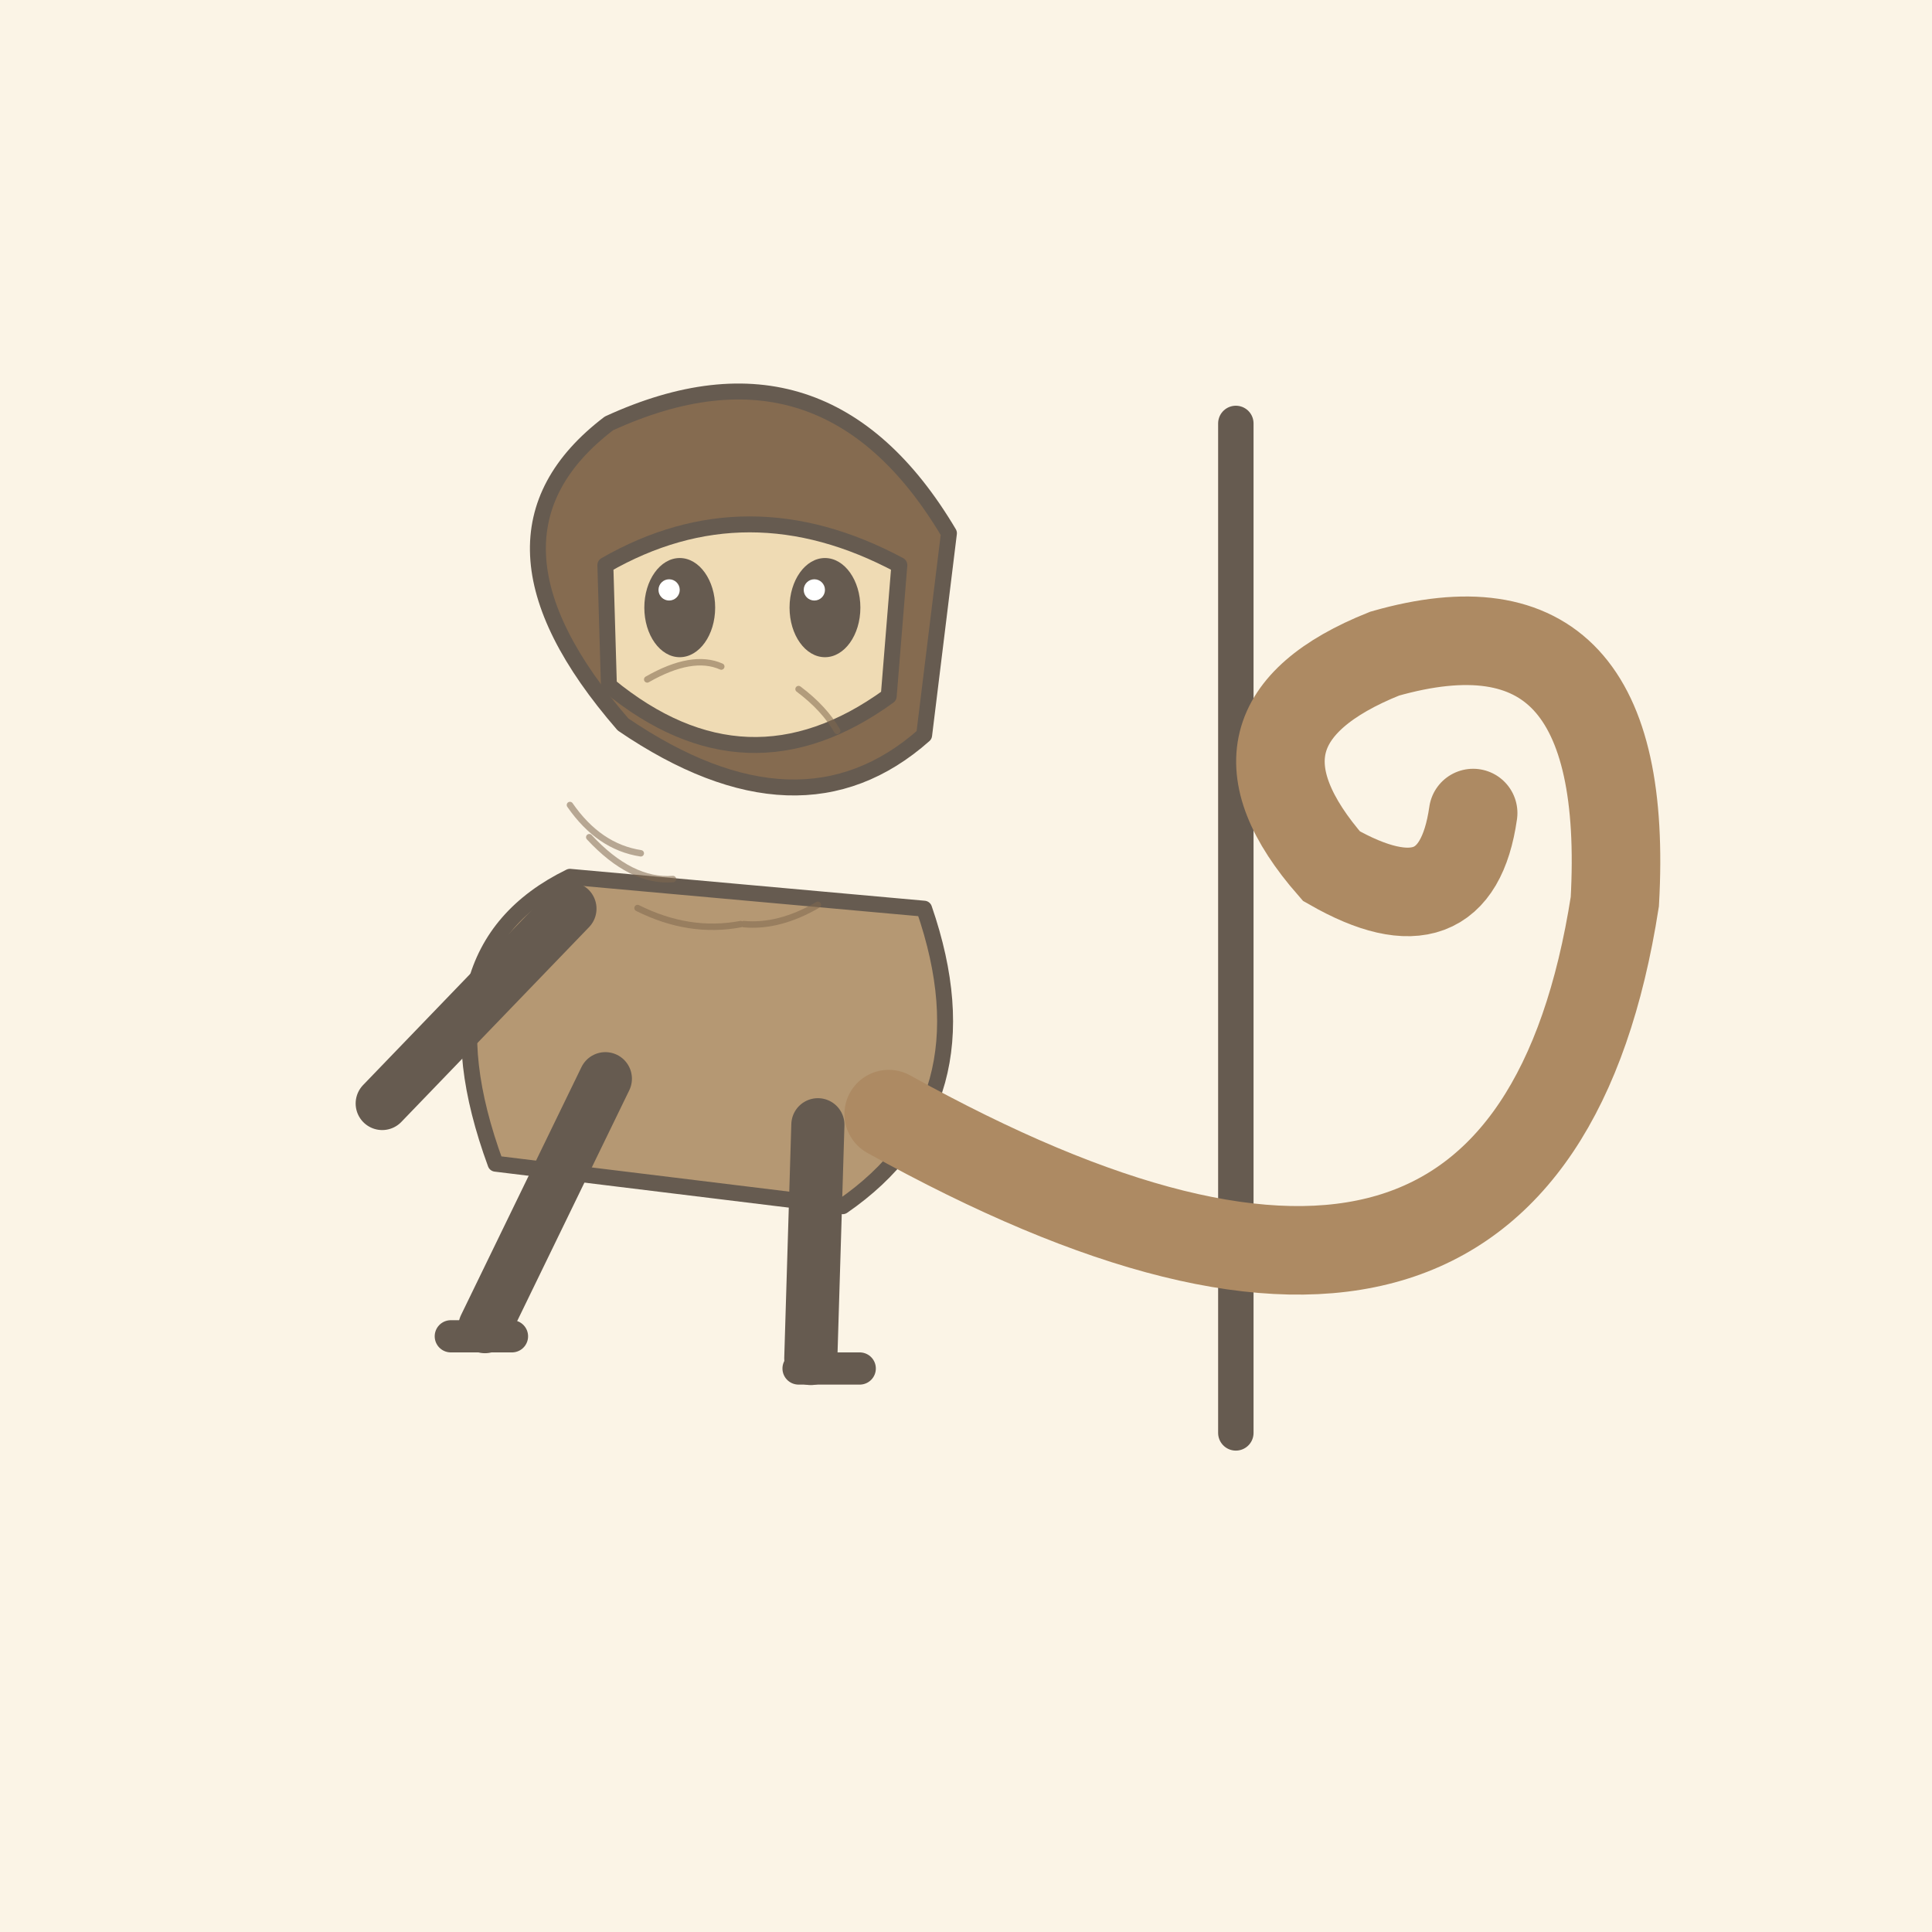
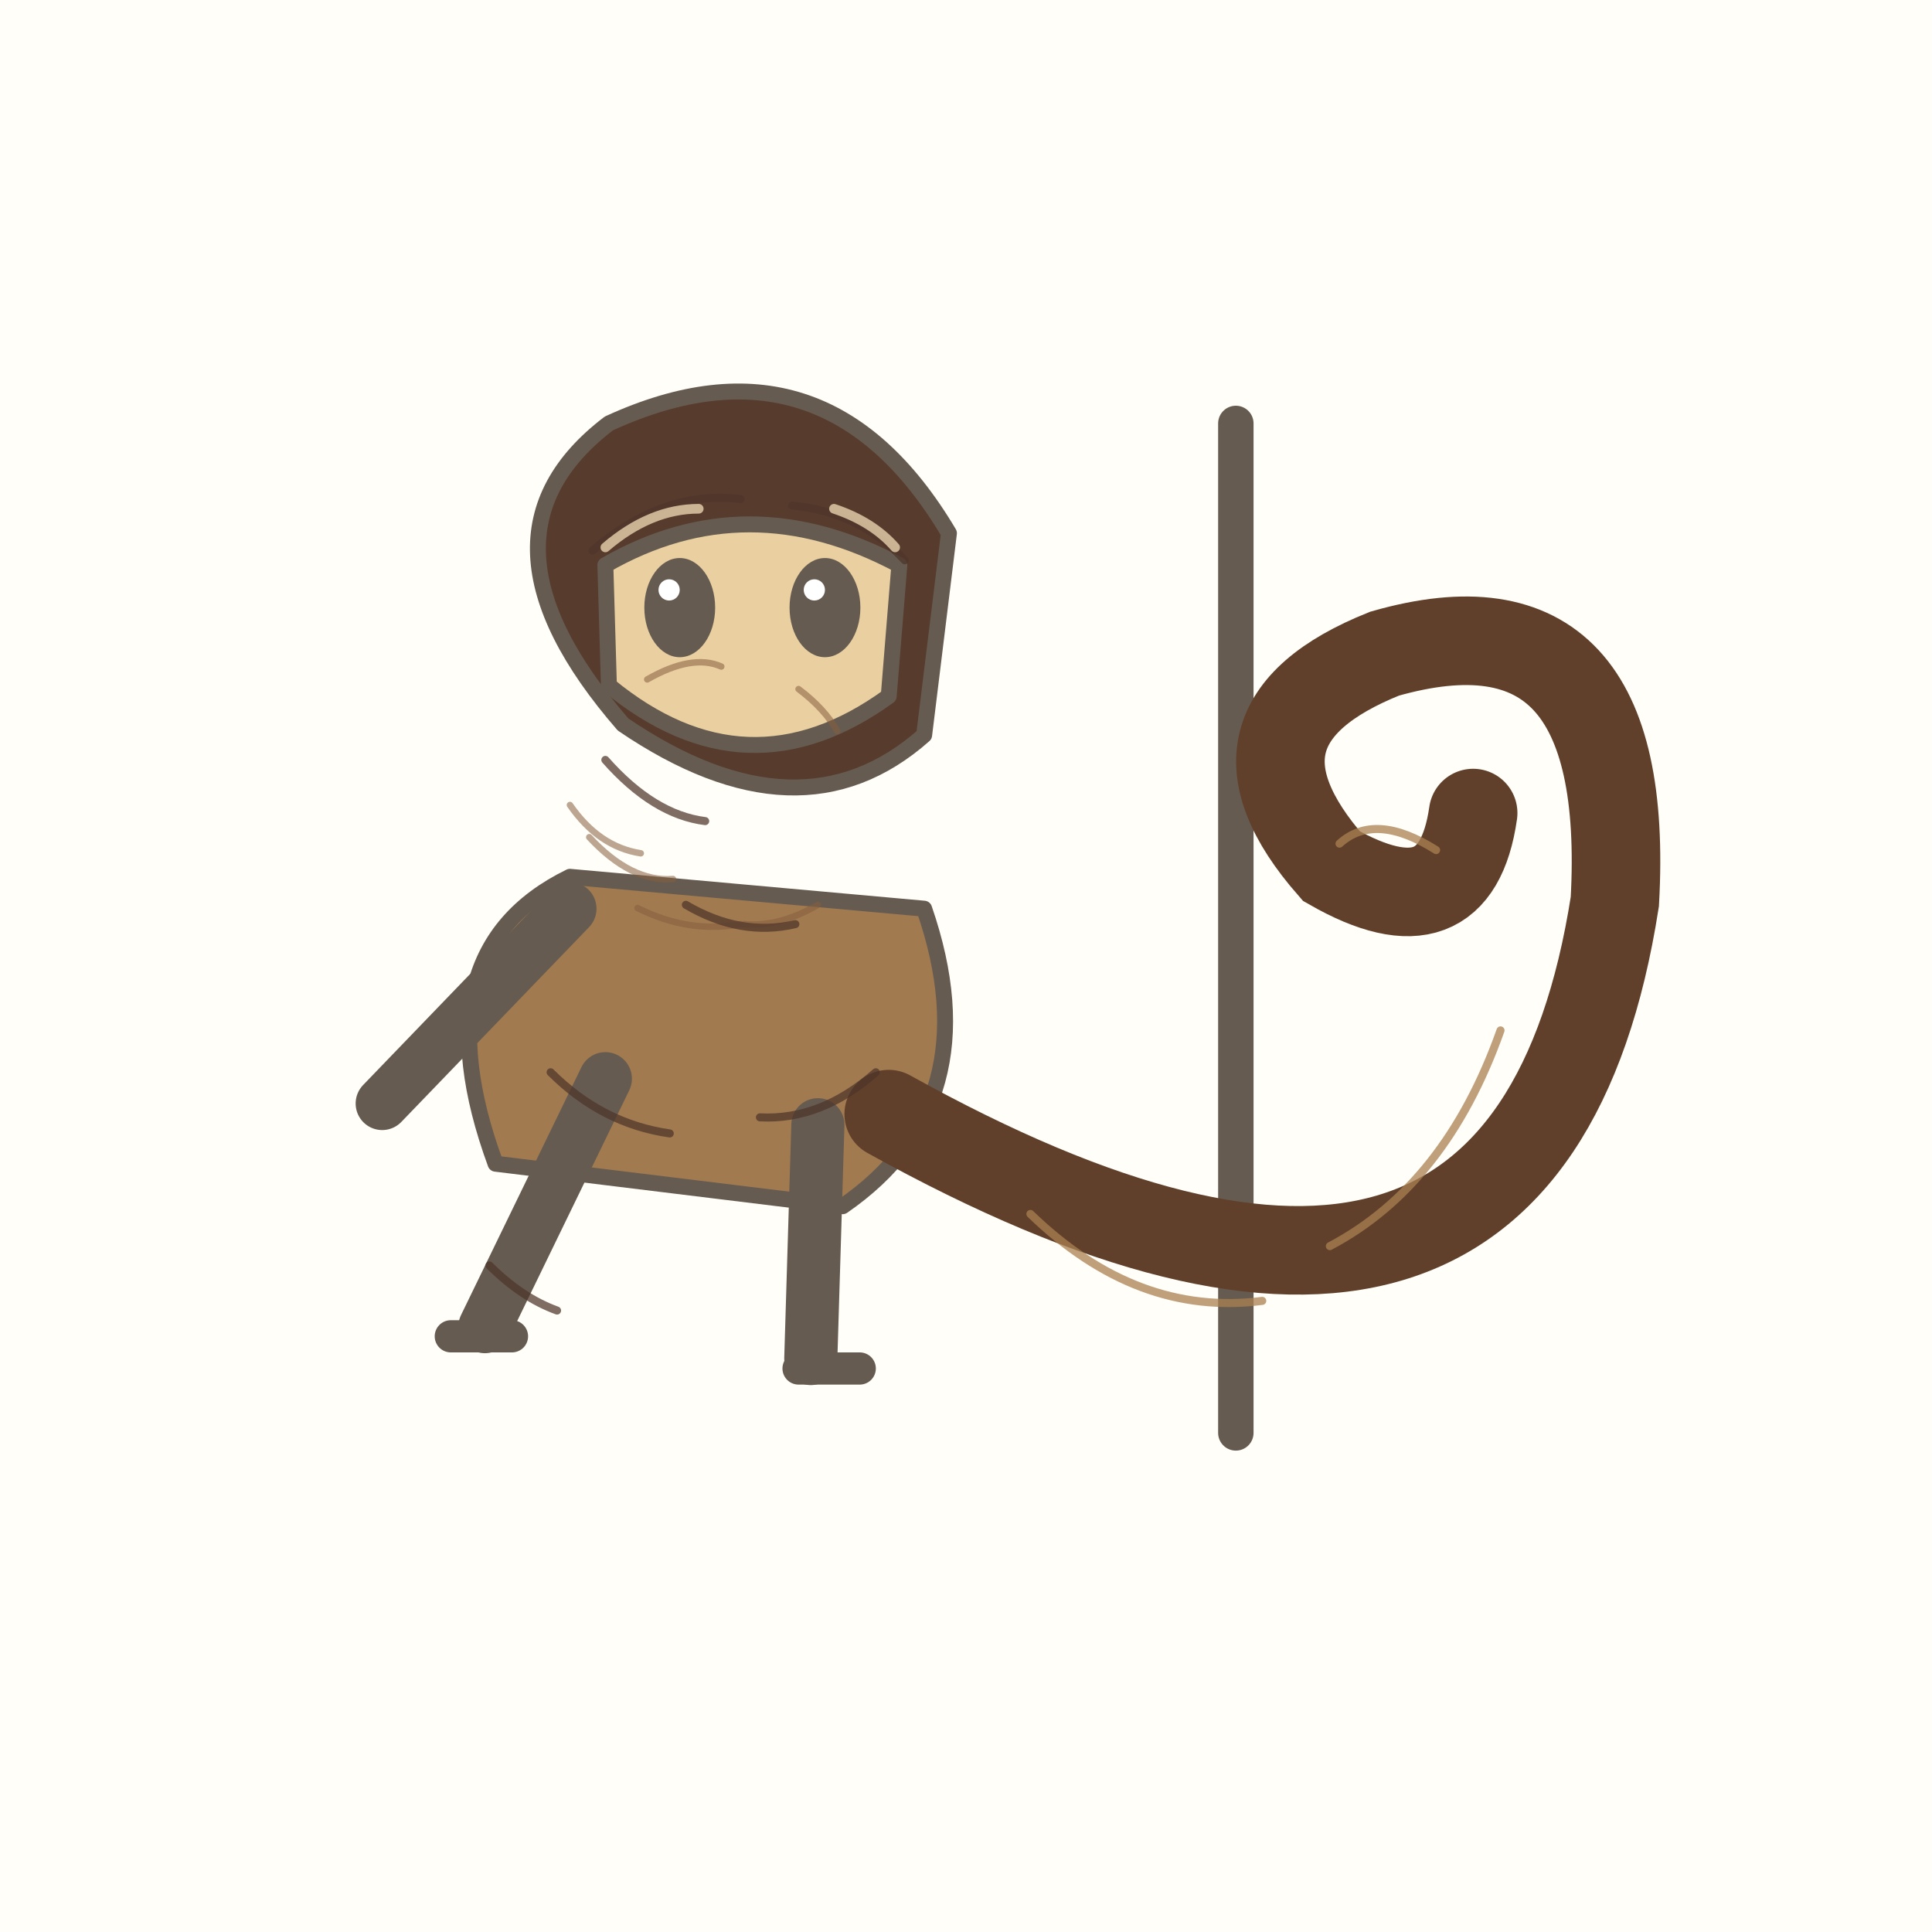
<svg xmlns="http://www.w3.org/2000/svg" width="600" height="600" viewBox="0 0 600 600" data-full-animal="capuchin" data-illustration="complete">
-   <rect width="600" height="600" rx="0" fill="#fbf4e6" />
+   <rect width="600" height="600" rx="0" fill="#fffef8" />
  <defs>
    <mask id="detail-mask">
      <rect width="600" height="600" fill="white" />
      <rect x="270.5" y="181" width="264" height="286" fill="black" />
    </mask>
  </defs>
  <g transform="translate(-10 60) scale(1.1)">
-     <path d="M170 193Q127 214 149 274L247 286Q289 257 270 202Z" fill="#b59873" stroke="#665b50" stroke-width="4.5" stroke-linecap="round" stroke-linejoin="round" />
-     <path d="M185 150Q139 97 181 65Q242 37 277 96L270 153Q235 184 185 150Z" fill="#856b50" stroke="#665b50" stroke-width="4.5" stroke-linecap="round" stroke-linejoin="round" />
-     <path d="M180 105Q220 82 263 105L260 142Q220 171 181 139Z" fill="#efdbb4" stroke="#665b50" stroke-width="4.5" stroke-linecap="round" stroke-linejoin="round" />
+     <path d="M170 193Q127 214 149 274L247 286Q289 257 270 202Z" fill="#a17a50" stroke="#665b50" stroke-width="4.5" stroke-linecap="round" stroke-linejoin="round" />
+     <path d="M185 150Q139 97 181 65Q242 37 277 96L270 153Q235 184 185 150Z" fill="#573b2d" stroke="#665b50" stroke-width="4.5" stroke-linecap="round" stroke-linejoin="round" />
+     <path d="M180 105Q220 82 263 105L260 142Q220 171 181 139Z" fill="#ead0a1" stroke="#665b50" stroke-width="4.5" stroke-linecap="round" stroke-linejoin="round" />
    <ellipse cx="201" cy="117" rx="10" ry="14" fill="#665b50" />
    <circle cx="198" cy="112" r="3" fill="white" />
    <ellipse cx="242" cy="117" rx="10" ry="14" fill="#665b50" />
    <circle cx="239" cy="112" r="3" fill="white" />
    <path d="M180 250L146 320M240 263L238 329M170 202L117 257" fill="none" stroke="#665b50" stroke-width="15" stroke-linecap="round" stroke-linejoin="round" />
    <path d="M358 65L358 350" fill="none" stroke="#665b50" stroke-width="10" stroke-linecap="round" stroke-linejoin="round" />
  </g>
  <path d="M140 415L159 415M248 425L267 425" fill="none" stroke="#665b50" stroke-width="10" stroke-linecap="round" stroke-linejoin="round" />
  <g transform="translate(-10 60) scale(1.1)">
-     <path d="M260 260Q440 360 465 200Q470 110 400 130Q350 150 385 190Q420 210 425 175" fill="none" stroke="#ad8a63" stroke-width="25" stroke-linecap="round" />
+     <path d="M260 260Q440 360 465 200Q470 110 400 130Q350 150 385 190Q420 210 425 175" fill="none" stroke="#60402b" stroke-width="25" stroke-linecap="round" />
  </g>
  <g mask="url(#detail-mask)" data-coat-details="capuchin">
-     <path d="M177 250q9 13 22 15M183 260q13 14 26 13M198 282q16 8 32 5M231 287q11 1 23 -6M201 211q14 -8 23 -4M248 214q8 6 12 13" fill="none" stroke="#80684f" stroke-width="2" stroke-linecap="round" opacity=".55" />
+     <path d="M177 250q9 13 22 15M183 260q13 14 26 13M198 282q16 8 32 5M231 287q11 1 23 -6M201 211q14 -8 23 -4M248 214q8 6 12 13" fill="none" stroke="#855d3e" stroke-width="2" stroke-linecap="round" opacity=".55" />
  </g>
+   <path d="M320 377q33 32 72 27M413 387q36-19 53-67M446 264q-19-12-30-2" fill="none" stroke="#aa8051" stroke-width="2.5" stroke-linecap="round" opacity=".75" />
+   <g fill="none" stroke="#4e3429" stroke-width="2.5" stroke-linecap="round" opacity=".72">
+     <path d="M184 171q22-19 46-16M246 157q21 2 35 17M188 236q15 17 31 19M213 281q17 10 34 6M171 333q16 16 37 19M236 347q19 1 36-14M152 393q10 10 21 14" />
+   </g>
+   <path d="M188 170q14-12 29-12M259 158q12 4 19 12" fill="none" stroke="#e8d2ad" stroke-width="3" stroke-linecap="round" opacity=".8" />
</svg>
